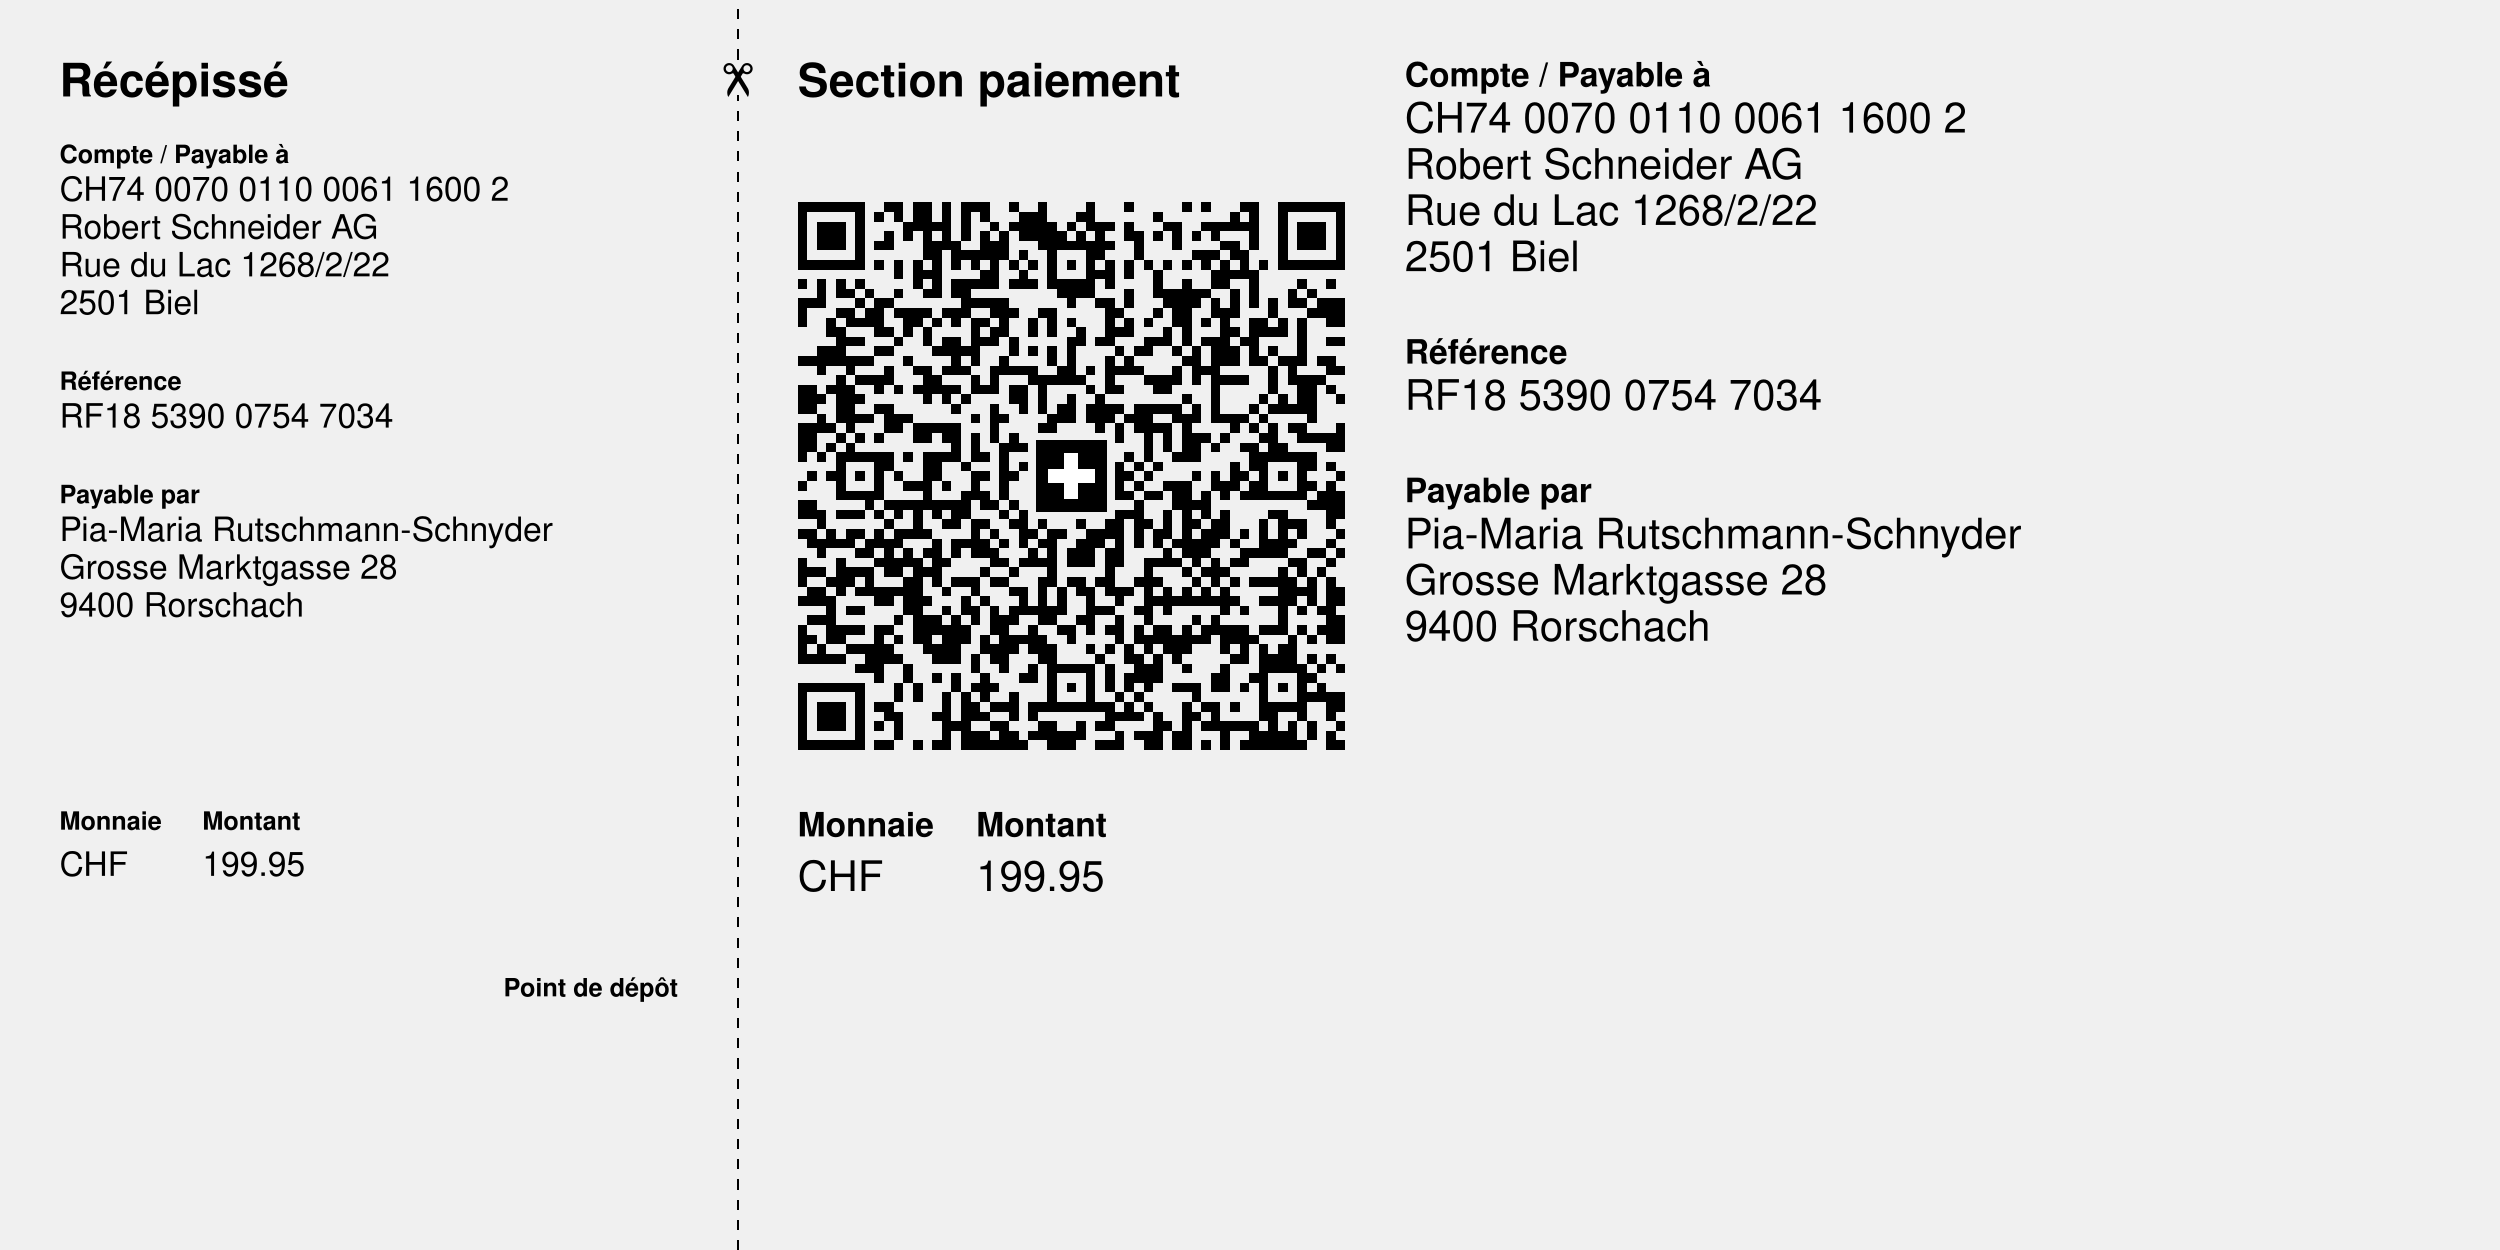
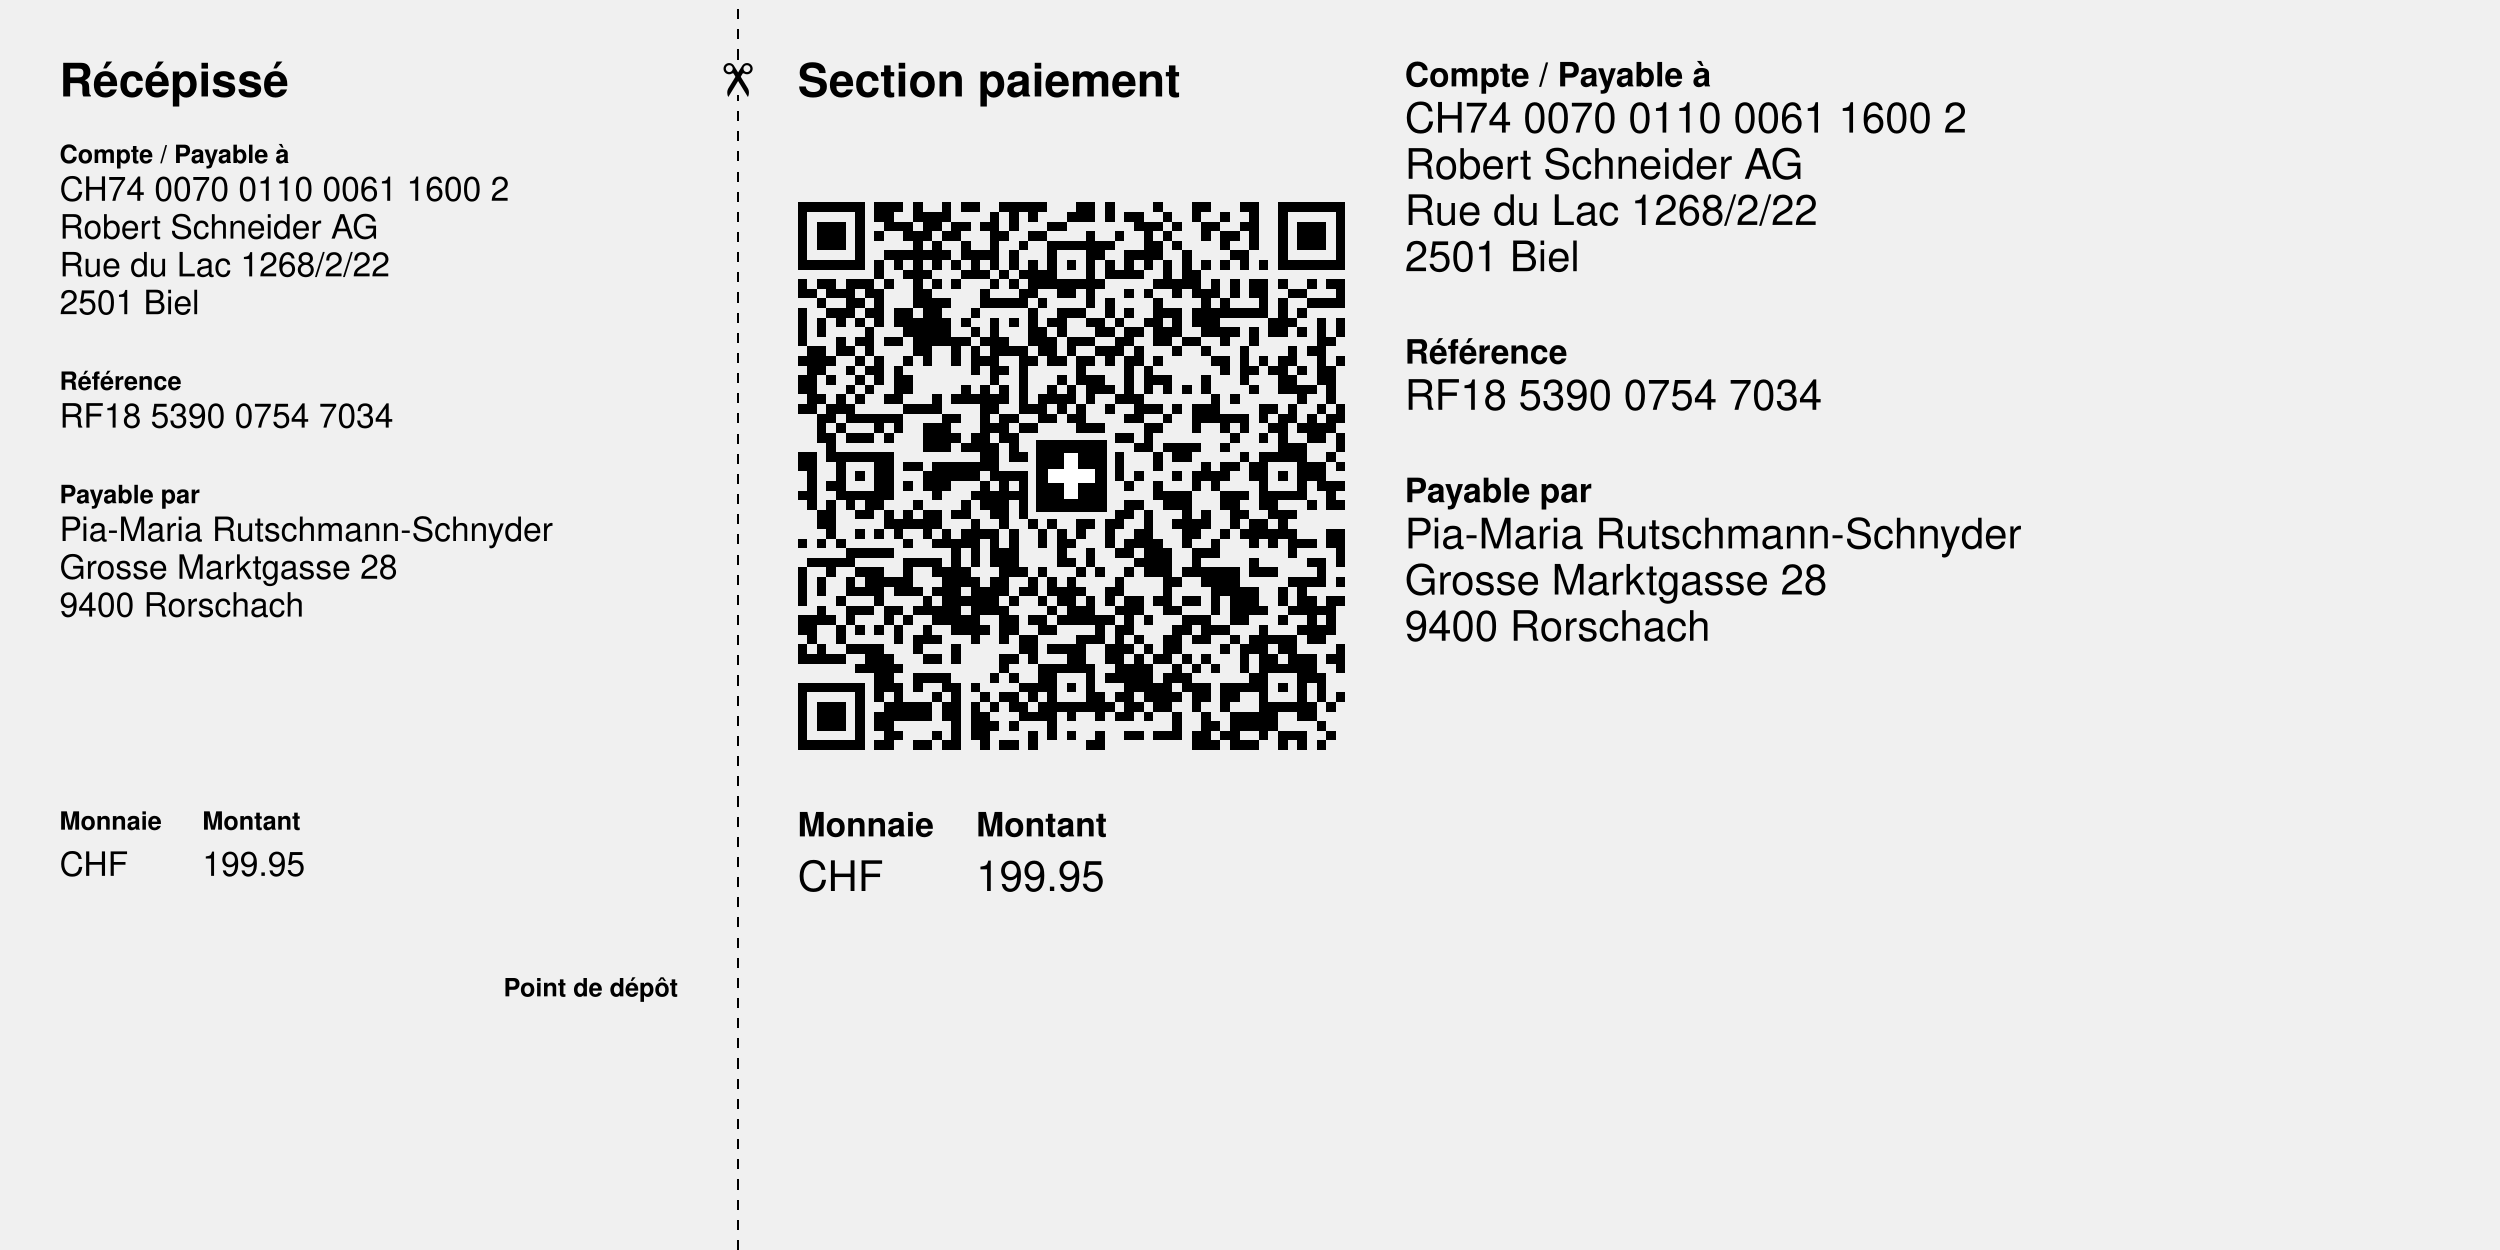
<svg xmlns="http://www.w3.org/2000/svg" width="210mm" height="105mm" version="1.1" viewBox="0 0 595.276 297.638">
  <g font-family="Helvetica,Arial,&quot;Liberation Sans&quot;" transform="translate(0 297.638)">
    <g transform="translate(189.921 0)">
      <text x="0" y="-274.665" font-size="11" font-weight="bold">Section paiement</text>
    </g>
    <g transform="translate(189.921 -119.055) scale(2.288)">
-       <path fill="#000000" shape-rendering="crispEdges" d="M0,-57h7v1h-7zm9,0h2v1h-2zm3,0h2v3h-2zm3,0h1v5h-1zm2,0h1v4h-1zm1,0h2v1h-2z m4,0h1v1h-1zm3,0h1v5h-1zm5,0h1v3h-1zm4,0h1v1h-1zm6,0h1v1h-1zm2,0h1v1h-1z m4,0h2v1h-2zm4,0h7v1h-7zm-50,1h1v6h-1zm6,0h1v6h-1zm2,0h1v1h-1zm2,0h1v1h-1z m9,0h1v1h-1zm4,0h2v3h-2zm6,0h1v1h-1zm8,0h1v1h-1zm8,0h1v2h-1zm2,0h1v4h-1z m3,0h1v6h-1zm6,0h1v6h-1zm-54,1h3v3h-3zm9,0h1v2h-1zm3,0h1v1h-1zm6,0h1v1h-1z m2,0h1v1h-1zm4,0h1v7h-1zm2,0h1v1h-1zm3,0h1v4h-1zm1,0h1v1h-1zm2,0h1v2h-1z m4,0h2v1h-2zm4,0h3v1h-3zm4,0h1v1h-1zm6,0h3v3h-3zm-43,1h1v2h-1zm4,0h1v3h-1z m6,0h1v3h-1zm2,0h1v3h-1zm6,0h1v2h-1zm2,0h1v2h-1zm6,0h1v3h-1zm2,0h1v1h-1z m2,0h1v2h-1zm2,0h1v1h-1zm2,0h1v1h-1zm-35,1h1v1h-1zm6,0h1v6h-1zm2,0h1v3h-1z m4,0h1v5h-1zm8,0h1v1h-1zm2,0h1v6h-1zm2,0h1v1h-1zm12,0h2v1h-2zm-27,1h2v1h-2z m6,0h1v1h-1zm18,0h3v1h-3zm4,0h2v1h-2zm-44,1h5v1h-5zm7,0h1v1h-1zm2,0h1v2h-1z m2,0h1v3h-1zm6,0h1v1h-1zm4,0h1v1h-1zm2,0h1v1h-1zm4,0h1v1h-1zm4,0h1v3h-1z m2,0h1v2h-1zm2,0h1v1h-1zm2,0h1v1h-1zm2,0h1v1h-1zm2,0h1v1h-1zm2,0h1v3h-1z m2,0h1v2h-1zm2,0h1v1h-1zm3,0h5v1h-5zm-38,1h1v1h-1zm6,0h1v2h-1zm4,0h1v2h-1z m8,0h1v1h-1zm6,0h1v3h-1zm6,0h1v2h-1zm2,0h1v1h-1zm2,0h1v4h-1zm-47,1h1v1h-1z m2,0h1v3h-1zm2,0h1v2h-1zm2,0h1v1h-1zm10,0h2v2h-2zm2,0h1v1h-1zm4,0h1v1h-1z m2,0h1v1h-1zm3,0h3v2h-3zm13,0h1v7h-1zm12,0h1v1h-1zm3,0h1v1h-1zm-50,1h1v1h-1z m2,0h1v1h-1zm3,0h1v1h-1zm3,0h1v1h-1zm21,0h1v2h-1zm4,0h2v2h-2zm3,0h2v1h-2z m4,0h1v3h-1zm6,0h1v2h-1zm2,0h1v1h-1zm-53,1h1v3h-1zm1,0h1v1h-1zm5,0h1v1h-1z m2,0h1v4h-1zm1,0h1v1h-1zm8,0h5v1h-5zm11,0h1v1h-1zm3,0h2v1h-2zm10,0h1v1h-1z m2,0h1v2h-1zm6,0h1v2h-1zm3,0h1v1h-1zm2,0h3v2h-3zm-50,1h2v1h-2zm3,0h1v2h-1z m3,0h4v1h-4zm5,0h3v1h-3zm5,0h3v1h-3zm5,0h2v1h-2zm7,0h1v4h-1zm1,0h1v1h-1z m4,0h1v1h-1zm2,0h1v2h-1zm5,0h1v6h-1zm9,0h1v1h-1zm-50,1h1v2h-1zm2,0h2v1h-2z m6,0h2v1h-2zm3,0h1v1h-1zm2,0h1v1h-1zm2,0h1v5h-1zm1,0h1v1h-1zm2,0h1v2h-1z m3,0h1v2h-1zm2,0h1v2h-1zm2,0h1v1h-1zm6,0h1v2h-1zm2,0h1v1h-1zm6,0h1v1h-1z m5,0h1v5h-1zm1,0h1v2h-1zm2,0h1v2h-1zm2,0h1v5h-1zm3,0h2v1h-2zm-51,1h1v4h-1z m5,0h1v1h-1zm2,0h1v1h-1zm2,0h1v2h-1zm7,0h1v2h-1zm9,0h1v2h-1zm4,0h1v1h-1z m5,0h1v2h-1zm7,0h1v1h-1zm4,0h1v1h-1zm-44,1h2v1h-2zm5,0h1v1h-1zm5,0h2v2h-2z m4,0h1v1h-1zm3,0h1v2h-1zm6,0h1v5h-1zm3,0h1v1h-1zm5,0h2v1h-2zm6,0h2v1h-2z m4,0h1v1h-1zm9,0h2v1h-2zm-53,1h2v2h-2zm6,0h2v1h-2zm6,0h1v1h-1zm3,0h1v1h-1z m7,0h1v1h-1zm2,0h1v2h-1zm7,0h1v1h-1zm2,0h2v1h-2zm4,0h1v1h-1zm2,0h1v4h-1z m2,0h1v8h-1zm2,0h1v2h-1zm4,0h1v1h-1zm-49,1h2v1h-2zm5,0h3v1h-3zm6,0h1v1h-1z m5,0h1v2h-1zm5,0h1v2h-1zm11,0h1v4h-1zm2,0h1v2h-1zm6,0h1v1h-1zm8,0h1v1h-1z m2,0h2v1h-2zm4,0h2v1h-2zm-52,1h1v1h-1zm3,0h1v1h-1zm4,0h1v2h-1zm3,0h2v1h-2z m3,0h1v1h-1zm2,0h1v1h-1zm3,0h1v3h-1zm2,0h3v1h-3zm5,0h1v2h-1zm3,0h1v1h-1z m3,0h1v1h-1zm2,0h1v1h-1zm4,0h1v2h-1zm3,0h1v1h-1zm7,0h1v3h-1zm2,0h1v2h-1z m4,0h2v1h-2zm-51,1h1v5h-1zm2,0h3v1h-3zm7,0h2v2h-2zm5,0h1v2h-1zm6,0h3v1h-3z m5,0h1v1h-1zm7,0h3v1h-3zm8,0h3v1h-3zm8,0h2v4h-2zm2,0h1v1h-1zm-54,1h2v3h-2z m3,0h1v1h-1zm2,0h1v5h-1zm3,0h1v1h-1zm2,0h1v1h-1zm2,0h1v1h-1zm3,0h2v1h-2z m4,0h1v1h-1zm3,0h2v2h-2zm3,0h1v3h-1zm5,0h1v1h-1zm3,0h1v1h-1zm4,0h2v1h-2z m18,0h1v1h-1zm-53,1h1v1h-1zm4,0h1v1h-1zm7,0h1v1h-1zm2,0h1v1h-1zm2,0h1v1h-1z m11,0h1v3h-1zm3,0h1v4h-1zm9,0h1v1h-1zm8,0h1v1h-1zm2,0h1v2h-1zm6,0h1v1h-1z m-48,1h2v1h-2zm8,0h1v1h-1zm4,0h1v4h-1zm3,0h1v1h-1zm4,0h1v2h-1zm3,0h1v2h-1z m2,0h2v1h-2zm3,0h2v3h-2zm2,0h3v1h-3zm4,0h1v2h-1zm6,0h1v1h-1zm2,0h1v1h-1z m2,0h1v1h-1zm-49,1h1v2h-1zm4,0h2v1h-2zm3,0h2v2h-2zm2,0h1v1h-1zm7,0h1v1h-1z m3,0h1v1h-1zm5,0h1v2h-1zm6,0h1v1h-1zm2,0h1v1h-1zm5,0h2v1h-2zm5,0h3v1h-3z m4,0h1v1h-1zm5,0h1v1h-1zm-53,1h2v3h-2zm3,0h1v1h-1zm9,0h5v1h-5zm13,0h1v1h-1z m8,0h1v2h-1zm4,0h2v1h-2zm3,0h1v4h-1zm5,0h1v1h-1zm2,0h1v1h-1zm2,0h1v4h-1z m2,0h2v1h-2zm5,0h1v3h-1zm-52,1h1v1h-1zm2,0h1v1h-1zm2,0h1v1h-1zm4,0h2v1h-2z m3,0h2v1h-2zm3,0h1v3h-1zm4,0h1v2h-1zm14,0h1v3h-1zm2,0h1v2h-1zm3,0h1v3h-1z m1,0h1v1h-1zm2,0h1v1h-1zm4,0h1v1h-1zm4,0h4v1h-4zm-49,1h1v1h-1zm2,0h1v2h-1z m11,0h1v2h-1zm5,0h1v6h-1zm2,0h1v1h-1zm20,0h1v1h-1zm3,0h2v1h-2zm4,0h1v2h-1z m5,0h1v1h-1zm-55,1h1v1h-1zm2,0h1v1h-1zm2,0h1v5h-1zm2,0h4v1h-4zm5,0h1v1h-1z m2,0h2v3h-2zm2,0h1v1h-1zm4,0h1v1h-1zm15,0h1v1h-1zm5,0h1v1h-1zm8,0h2v2h-2z m4,0h3v1h-3zm-43,1h1v4h-1zm1,0h1v1h-1zm8,0h1v1h-1zm6,0h1v1h-1zm10,0h1v4h-1z m2,0h1v1h-1zm2,0h1v1h-1zm8,0h1v3h-1zm7,0h1v4h-1zm1,0h1v1h-1zm2,0h1v1h-1z m-54,1h1v1h-1zm2,0h1v1h-1zm3,0h1v1h-1zm4,0h1v1h-1zm8,0h1v3h-1zm1,0h1v1h-1z m3,0h1v1h-1zm12,0h1v1h-1zm2,0h1v1h-1zm5,0h1v1h-1zm2,0h1v2h-1zm3,0h1v1h-1z m2,0h1v3h-1zm2,0h1v1h-1zm6,0h1v1h-1zm-56,1h1v1h-1zm11,0h3v1h-3zm4,0h1v1h-1z m20,0h1v1h-1zm3,0h3v1h-3zm6,0h1v2h-1zm3,0h1v2h-1zm6,0h1v1h-1zm2,0h1v5h-1z m-50,1h3v1h-3zm8,0h1v2h-1zm4,0h1v3h-1zm2,0h1v2h-1zm15,0h1v1h-1zm2,0h2v1h-2z m3,0h2v2h-2zm3,0h1v3h-1zm4,0h1v1h-1zm3,0h3v1h-3zm5,0h1v2h-1zm2,0h1v3h-1z m-56,1h2v2h-2zm7,0h1v1h-1zm2,0h4v1h-4zm5,0h3v1h-3zm6,0h1v1h-1zm2,0h1v1h-1z m13,0h1v5h-1zm6,0h1v1h-1zm12,0h1v1h-1zm-51,1h1v2h-1zm2,0h3v1h-3zm4,0h1v1h-1z m2,0h1v1h-1zm2,0h1v3h-1zm2,0h1v1h-1zm2,0h1v2h-1zm5,0h1v1h-1zm2,0h1v4h-1z m10,0h1v6h-1zm1,0h1v1h-1zm4,0h1v3h-1zm2,0h1v5h-1zm4,0h1v3h-1zm5,0h2v1h-2z m-40,1h1v1h-1zm6,0h1v1h-1zm3,0h1v4h-1zm1,0h1v1h-1zm3,0h1v1h-1zm3,0h1v1h-1z m4,0h1v1h-1zm3,0h1v2h-1zm4,0h1v1h-1zm5,0h1v1h-1zm2,0h1v3h-1zm5,0h1v4h-1z m2,0h1v4h-1zm1,0h2v1h-2zm-51,1h2v1h-2zm3,0h1v2h-1zm2,0h2v1h-2zm3,0h1v2h-1z m2,0h2v1h-2zm3,0h1v1h-1zm7,0h1v1h-1zm4,0h1v1h-1zm2,0h1v6h-1zm1,0h1v1h-1z m3,0h2v2h-2zm7,0h1v2h-1zm5,0h1v3h-1zm4,0h1v1h-1zm6,0h1v1h-1zm4,0h1v1h-1z m-55,1h2v1h-2zm3,0h2v1h-2zm3,0h1v2h-1zm2,0h1v4h-1zm1,0h1v1h-1zm4,0h1v5h-1z m2,0h2v1h-2zm3,0h1v2h-1zm2,0h1v1h-1zm4,0h1v1h-1zm4,0h1v3h-1zm10,0h1v1h-1z m2,0h1v3h-1zm4,0h1v1h-1zm4,0h1v2h-1zm2,0h1v1h-1zm4,0h1v1h-1zm-53,1h1v1h-1z m4,0h1v1h-1zm5,0h1v2h-1zm2,0h1v1h-1zm3,0h1v1h-1zm4,0h1v2h-1zm4,0h1v2h-1z m4,0h1v2h-1zm2,0h1v2h-1zm2,0h1v5h-1zm6,0h1v2h-1zm8,0h2v1h-2zm7,0h2v1h-2z m3,0h1v1h-1zm-56,1h1v3h-1zm4,0h1v4h-1zm4,0h1v1h-1zm2,0h1v2h-1zm2,0h1v9h-1z m3,0h1v1h-1zm6,0h1v1h-1zm2,0h1v1h-1zm2,0h1v1h-1zm11,0h1v7h-1zm1,0h1v1h-1z m2,0h1v1h-1zm4,0h1v3h-1zm2,0h2v1h-2zm6,0h2v1h-2zm4,0h1v1h-1zm-54,1h2v1h-2z m4,0h3v1h-3zm8,0h1v1h-1zm6,0h1v1h-1zm3,0h1v1h-1zm18,0h1v1h-1zm2,0h1v1h-1z m2,0h1v1h-1zm6,0h1v7h-1zm2,0h1v1h-1zm2,0h1v1h-1zm-51,1h1v1h-1zm2,0h1v1h-1z m2,0h1v2h-1zm4,0h1v4h-1zm5,0h3v1h-3zm4,0h2v1h-2zm5,0h1v5h-1zm3,0h2v1h-2z m3,0h1v1h-1zm4,0h1v1h-1zm2,0h1v1h-1zm4,0h1v1h-1zm4,0h1v1h-1zm2,0h3v1h-3z m4,0h1v3h-1zm2,0h1v3h-1zm2,0h1v7h-1zm-54,1h2v2h-2zm5,0h1v1h-1zm2,0h2v2h-2z m2,0h1v1h-1zm5,0h1v1h-1zm3,0h1v1h-1zm4,0h2v1h-2zm5,0h1v3h-1zm2,0h2v1h-2z m4,0h2v1h-2zm5,0h1v3h-1zm2,0h1v2h-1zm2,0h1v2h-1zm2,0h1v3h-1zm8,0h1v1h-1z m4,0h1v2h-1zm-56,1h1v1h-1zm3,0h1v5h-1zm10,0h1v1h-1zm4,0h1v2h-1zm2,0h1v1h-1z m4,0h1v2h-1zm7,0h1v4h-1zm3,0h1v1h-1zm4,0h1v1h-1zm2,0h1v1h-1zm2,0h1v1h-1z m2,0h1v1h-1zm2,0h1v1h-1zm3,0h2v1h-2zm-43,1h2v1h-2zm10,0h1v1h-1zm3,0h1v2h-1z m2,0h1v3h-1zm2,0h1v2h-1zm2,0h1v1h-1zm2,0h1v2h-1zm5,0h2v1h-2zm4,0h1v1h-1z m11,0h1v1h-1zm6,0h1v1h-1zm2,0h1v1h-1zm-53,1h2v1h-2zm9,0h1v1h-1zm3,0h2v2h-2z m3,0h1v5h-1zm5,0h1v6h-1zm8,0h1v1h-1zm4,0h1v3h-1zm8,0h1v1h-1zm2,0h1v2h-1z m13,0h1v3h-1zm-56,1h1v4h-1zm4,0h3v1h-3zm4,0h1v6h-1zm1,0h1v1h-1zm6,0h1v4h-1z m2,0h1v2h-1zm7,0h1v3h-1zm3,0h2v1h-2zm5,0h1v1h-1zm3,0h1v2h-1zm2,0h2v2h-2z m3,0h1v3h-1zm2,0h1v2h-1zm2,0h3v2h-3zm4,0h2v1h-2zm4,0h1v1h-1zm2,0h1v1h-1z m-53,1h1v1h-1zm3,0h1v1h-1zm6,0h1v1h-1zm3,0h1v2h-1zm6,0h1v2h-1zm3,0h2v1h-2z m3,0h1v3h-1zm3,0h1v1h-1zm8,0h1v2h-1zm3,0h1v3h-1zm2,0h1v1h-1zm6,0h1v1h-1z m4,0h1v4h-1zm2,0h1v1h-1zm-51,1h1v2h-1zm3,0h3v1h-3zm4,0h1v2h-1zm5,0h1v2h-1z m6,0h1v2h-1zm2,0h1v1h-1zm4,0h1v7h-1zm4,0h1v1h-1zm2,0h1v1h-1zm2,0h1v2h-1z m4,0h1v1h-1zm6,0h1v1h-1zm2,0h1v2h-1zm2,0h1v8h-1zm2,0h1v3h-1zm-49,1h1v1h-1z m2,0h2v1h-2zm4,0h1v2h-1zm3,0h1v1h-1zm8,0h1v2h-1zm13,0h1v1h-1zm4,0h1v3h-1z m2,0h1v3h-1zm8,0h1v1h-1zm4,0h1v2h-1zm4,0h1v1h-1zm2,0h1v1h-1zm-49,1h1v1h-1z m5,0h1v2h-1zm13,0h1v2h-1zm3,0h4v1h-4zm5,0h1v3h-1zm4,0h1v3h-1zm4,0h1v1h-1z m4,0h1v3h-1zm8,0h1v6h-1zm2,0h1v1h-1zm2,0h1v1h-1zm-42,1h1v1h-1zm2,0h1v2h-1z m3,0h1v3h-1zm4,0h1v1h-1zm7,0h1v4h-1zm4,0h1v2h-1zm9,0h1v2h-1zm4,0h1v1h-1z m6,0h1v1h-1zm-53,1h7v1h-7zm10,0h1v2h-1zm2,0h1v2h-1zm6,0h1v1h-1zm2,0h1v1h-1z m8,0h1v1h-1zm11,0h3v1h-3zm7,0h1v1h-1zm4,0h1v1h-1zm4,0h1v2h-1zm-54,1h1v6h-1z m6,0h1v6h-1zm9,0h1v6h-1zm2,0h1v6h-1zm5,0h1v3h-1zm11,0h1v1h-1zm2,0h1v1h-1z m6,0h1v1h-1zm12,0h1v1h-1zm2,0h2v2h-2zm-53,1h3v3h-3zm6,0h2v1h-2zm10,0h1v2h-1z m2,0h2v1h-2zm4,0h2v1h-2zm3,0h3v1h-3zm4,0h2v1h-2zm3,0h1v2h-1zm2,0h1v1h-1z m4,0h1v5h-1zm2,0h2v1h-2zm3,0h1v1h-1zm4,0h1v5h-1zm1,0h2v1h-2zm-41,1h2v1h-2z m5,0h1v1h-1zm5,0h1v1h-1zm5,0h1v1h-1zm8,0h2v1h-2zm3,0h1v1h-1zm2,0h1v4h-1z m4,0h1v1h-1zm2,0h1v2h-1zm12,0h1v1h-1zm-47,1h1v1h-1zm2,0h1v2h-1zm6,0h1v1h-1z m4,0h2v1h-2zm5,0h2v2h-2zm4,0h1v2h-1zm2,0h2v1h-2zm7,0h1v1h-1zm4,0h1v1h-1z m2,0h4v1h-4zm7,0h1v3h-1zm2,0h1v2h-1zm3,0h1v1h-1zm-38,1h2v2h-2zm3,0h2v2h-2z m3,0h1v1h-1zm3,0h2v2h-2zm6,0h1v2h-1zm2,0h2v1h-2zm4,0h1v2h-1zm5,0h1v2h-1z m3,0h2v2h-2zm3,0h1v2h-1zm5,0h1v2h-1zm-54,1h5v1h-5zm7,0h2v1h-2zm4,0h1v1h-1z m2,0h1v1h-1zm6,0h1v1h-1zm3,0h1v1h-1zm3,0h1v1h-1zm5,0h2v1h-2zm5,0h1v1h-1z m6,0h1v1h-1zm4,0h1v1h-1zm6,0h1v1h-1zm4,0h1v1h-1z" />
+       <path fill="#000000" shape-rendering="crispEdges" d="M0,-57h7v1h-7zm8,0h2v2h-2zm2,0h1v1h-1zm2,0h1v2h-1zm3,0h1v2h-1zm2,0h2v1h-2z m4,0h5v1h-5zm8,0h2v2h-2zm3,0h1v2h-1zm5,0h1v1h-1zm4,0h2v1h-2zm5,0h2v1h-2z m4,0h7v1h-7zm-50,1h1v6h-1zm6,0h1v6h-1zm7,0h2v2h-2zm7,0h1v6h-1zm2,0h1v2h-1z m2,0h1v1h-1zm4,0h1v1h-1zm6,0h2v1h-2zm4,0h1v1h-1zm3,0h1v1h-1zm3,0h1v1h-1z m3,0h1v4h-1zm3,0h1v6h-1zm6,0h1v6h-1zm-54,1h3v3h-3zm7,0h3v1h-3zm7,0h2v1h-2z m3,0h1v1h-1zm7,0h2v1h-2zm9,0h3v1h-3zm4,0h1v1h-1zm3,0h2v1h-2zm4,0h1v1h-1z m6,0h3v3h-3zm-44,1h1v1h-1zm3,0h3v1h-3zm4,0h2v1h-2zm6,0h1v1h-1zm3,0h2v1h-2z m6,0h1v8h-1zm3,0h1v1h-1zm3,0h1v4h-1zm2,0h1v1h-1zm4,0h1v1h-1zm2,0h2v1h-2z m-32,1h1v7h-1zm2,0h1v3h-1zm3,0h1v2h-1zm6,0h1v1h-1zm3,0h1v5h-1zm1,0h3v1h-3z m4,0h2v1h-2zm6,0h1v2h-1zm2,0h1v1h-1zm5,0h1v1h-1zm-35,1h3v1h-3zm4,0h1v1h-1z m2,0h1v1h-1zm3,0h1v3h-1zm1,0h1v1h-1zm3,0h1v2h-1zm9,0h1v1h-1zm3,0h1v3h-1z m1,0h1v1h-1zm5,0h1v4h-1zm5,0h2v1h-2zm-44,1h5v1h-5zm7,0h1v2h-1zm2,0h1v1h-1z m6,0h1v1h-1zm8,0h1v4h-1zm4,0h1v1h-1zm4,0h1v2h-1zm6,0h1v3h-1zm4,0h1v1h-1z m2,0h1v1h-1zm2,0h1v1h-1zm2,0h1v1h-1zm3,0h5v1h-5zm-40,1h1v1h-1zm2,0h1v1h-1z m4,0h1v1h-1zm2,0h1v1h-1zm2,0h1v1h-1zm2,0h1v1h-1zm2,0h1v2h-1zm8,0h1v1h-1z m2,0h1v1h-1zm6,0h1v3h-1zm-41,1h1v2h-1zm2,0h2v1h-2zm3,0h1v4h-1zm1,0h2v1h-2z m3,0h1v1h-1zm5,0h1v1h-1zm2,0h1v1h-1zm4,0h1v1h-1zm2,0h1v1h-1zm5,0h2v2h-2z m2,0h1v1h-1zm2,0h1v1h-1zm6,0h1v1h-1zm2,0h1v2h-1zm4,0h1v2h-1zm2,0h1v2h-1z m2,0h2v2h-2zm3,0h1v1h-1zm3,0h1v1h-1zm2,0h2v1h-2zm-54,1h1v1h-1zm2,0h2v1h-2z m4,0h2v1h-2zm6,0h1v8h-1zm6,0h1v2h-1zm4,0h1v2h-1zm11,0h1v1h-1zm2,0h1v1h-1z m6,0h1v5h-1zm9,0h2v1h-2zm5,0h1v2h-1zm-54,1h1v1h-1zm4,0h1v1h-1zm2,0h1v3h-1z m6,0h1v5h-1zm1,0h1v1h-1zm5,0h3v1h-3zm5,0h1v1h-1zm7,0h1v2h-1zm5,0h1v5h-1z m7,0h1v2h-1zm4,0h1v2h-1zm2,0h1v4h-1zm3,0h3v1h-3zm-53,1h1v4h-1zm3,0h2v1h-2z m4,0h1v1h-1zm3,0h2v2h-2zm8,0h1v1h-1zm6,0h1v4h-1zm3,0h3v1h-3zm7,0h1v1h-1z m4,0h2v1h-2zm3,0h1v2h-1zm2,0h1v3h-1zm2,0h3v1h-3zm7,0h1v1h-1zm-50,1h1v2h-1z m2,0h1v1h-1zm2,0h1v1h-1zm6,0h1v4h-1zm3,0h1v3h-1zm2,0h1v1h-1zm3,0h1v7h-1z m2,0h1v1h-1zm4,0h2v1h-2zm4,0h2v1h-2zm3,0h1v1h-1zm3,0h1v1h-1zm3,0h1v2h-1z m10,0h1v2h-1zm2,0h1v1h-1zm3,0h1v7h-1zm2,0h1v2h-1zm-49,1h1v3h-1zm4,0h1v1h-1z m7,0h1v1h-1zm7,0h1v3h-1zm2,0h1v1h-1zm4,0h2v1h-2zm3,0h2v1h-2zm4,0h1v2h-1z m6,0h2v1h-2zm3,0h1v2h-1zm5,0h1v1h-1zm-48,1h1v2h-1zm2,0h1v1h-1zm3,0h2v1h-2z m7,0h1v3h-1zm1,0h1v1h-1zm2,0h1v1h-1zm2,0h1v2h-1zm5,0h1v3h-1zm2,0h3v1h-3z m5,0h2v1h-2zm7,0h2v1h-2zm4,0h1v1h-1zm11,0h1v1h-1zm-54,1h1v7h-1zm1,0h1v3h-1z m3,0h1v1h-1zm13,0h1v3h-1zm4,0h2v1h-2zm6,0h1v1h-1zm3,0h3v1h-3zm4,0h1v2h-1z m4,0h1v1h-1zm3,0h1v1h-1zm4,0h1v4h-1zm5,0h1v2h-1zm2,0h1v1h-1zm-53,1h1v1h-1z m3,0h1v1h-1zm3,0h1v1h-1zm2,0h1v3h-1zm3,0h1v1h-1zm8,0h1v1h-1zm4,0h1v6h-1z m1,0h1v1h-1zm3,0h1v1h-1zm2,0h1v3h-1zm1,0h1v1h-1zm2,0h1v1h-1zm2,0h1v5h-1z m3,0h1v1h-1zm6,0h2v1h-2zm5,0h1v1h-1zm2,0h1v4h-1zm6,0h1v1h-1zm-51,1h1v1h-1z m2,0h1v1h-1zm3,0h1v4h-1zm11,0h1v1h-1zm15,0h1v3h-1zm8,0h1v1h-1zm3,0h1v1h-1z m2,0h1v1h-1zm3,0h1v1h-1zm3,0h1v4h-1zm-55,1h1v2h-1zm3,0h1v1h-1zm3,0h1v1h-1z m5,0h1v2h-1zm16,0h1v1h-1zm3,0h2v2h-2zm7,0h2v1h-2zm5,0h1v2h-1zm9,0h1v2h-1z m-46,1h1v1h-1zm2,0h1v1h-1zm10,0h1v2h-1zm2,0h1v9h-1zm2,0h1v2h-1zm5,0h1v2h-1z m2,0h1v2h-1zm4,0h1v1h-1zm6,0h1v1h-1zm2,0h1v1h-1zm7,0h1v1h-1zm5,0h2v1h-2z m-50,1h1v1h-1zm2,0h1v2h-1zm2,0h1v1h-1zm3,0h1v1h-1zm5,0h1v2h-1zm2,0h1v1h-1z m2,0h1v1h-1zm2,0h1v2h-1zm5,0h1v3h-1zm2,0h1v2h-1zm3,0h1v1h-1zm3,0h1v1h-1z m2,0h1v3h-1zm8,0h1v3h-1zm2,0h1v1h-1zm7,0h1v1h-1zm-52,1h1v1h-1zm3,0h1v2h-1z m2,0h1v2h-1zm6,0h3v1h-3zm13,0h1v1h-1zm5,0h1v3h-1zm3,0h1v1h-1zm4,0h2v1h-2z m3,0h1v1h-1zm2,0h2v2h-2zm7,0h2v1h-2zm3,0h1v2h-1zm3,0h1v1h-1zm2,0h1v2h-1z m-54,1h1v3h-1zm4,0h5v1h-5zm9,0h1v4h-1zm1,0h1v1h-1zm5,0h1v3h-1zm1,0h1v1h-1z m4,0h1v1h-1zm2,0h1v1h-1zm6,0h1v1h-1zm4,0h1v1h-1zm6,0h3v1h-3zm4,0h1v1h-1z m2,0h1v5h-1zm3,0h1v3h-1zm2,0h1v2h-1zm-51,1h1v1h-1zm4,0h1v1h-1zm2,0h1v1h-1z m3,0h2v3h-2zm7,0h1v1h-1zm3,0h2v1h-2zm7,0h2v1h-2zm6,0h1v3h-1zm1,0h1v1h-1z m4,0h1v1h-1zm3,0h1v1h-1zm2,0h1v1h-1zm3,0h1v1h-1zm3,0h1v1h-1zm2,0h1v2h-1z m-51,1h1v3h-1zm2,0h3v1h-3zm4,0h1v1h-1zm7,0h1v1h-1zm2,0h1v2h-1zm4,0h1v3h-1z m11,0h2v1h-2zm12,0h1v1h-1zm3,0h1v1h-1zm8,0h1v2h-1zm-39,1h1v1h-1zm3,0h1v4h-1z m15,0h1v1h-1zm3,0h4v1h-4zm6,0h1v1h-1zm7,0h2v2h-2zm-51,1h2v2h-2zm4,0h6v1h-6z m19,0h1v1h-1zm10,0h1v3h-1zm4,0h1v2h-1zm2,0h2v1h-2zm7,0h1v1h-1zm2,0h1v6h-1z m1,0h1v1h-1zm6,0h1v1h-1zm-51,1h1v4h-1zm4,0h2v4h-2zm3,0h2v1h-2zm3,0h5v2h-5z m28,0h1v2h-1zm2,0h2v1h-2zm3,0h1v2h-1zm5,0h3v2h-3zm4,0h1v1h-1zm-55,1h1v4h-1z m5,0h1v1h-1zm7,0h1v2h-1zm8,0h1v6h-1zm1,0h2v1h-2zm13,0h1v1h-1zm4,0h1v1h-1z m2,0h1v2h-1zm2,0h2v1h-2zm7,0h1v1h-1zm-47,1h1v1h-1zm8,0h1v1h-1zm3,0h2v1h-2z m5,0h1v3h-1zm4,0h1v4h-1zm11,0h1v1h-1zm3,0h1v2h-1zm6,0h1v1h-1zm9,0h1v2h-1z m2,0h3v1h-3zm-54,1h1v1h-1zm5,0h3v1h-3zm9,0h1v1h-1zm4,0h1v1h-1zm2,0h1v3h-1z m2,0h1v1h-1zm16,0h3v2h-3zm6,0h2v2h-2zm2,0h1v1h-1zm3,0h3v1h-3zm6,0h1v2h-1z m-52,1h1v4h-1zm2,0h1v1h-1zm2,0h2v1h-2zm5,0h1v1h-1zm5,0h1v2h-1zm17,0h2v1h-2z m15,0h1v2h-1zm4,0h1v1h-1zm3,0h1v1h-1zm-54,1h1v2h-1zm4,0h2v1h-2zm3,0h1v2h-1z m2,0h1v2h-1zm2,0h2v2h-2zm3,0h1v1h-1zm17,0h2v1h-2zm3,0h1v7h-1zm4,0h1v4h-1z m2,0h1v2h-1zm3,0h2v1h-2zm5,0h1v3h-1zm1,0h1v1h-1zm-41,1h1v2h-1zm2,0h1v1h-1z m6,0h1v5h-1zm6,0h1v1h-1zm2,0h1v1h-1zm3,0h2v1h-2zm3,0h1v3h-1zm1,0h1v1h-1z m6,0h1v1h-1zm2,0h1v2h-1zm4,0h1v1h-1zm2,0h2v2h-2zm-41,1h1v1h-1zm2,0h1v1h-1z m5,0h1v1h-1zm2,0h1v2h-1zm2,0h1v2h-1zm2,0h2v1h-2zm3,0h1v5h-1zm3,0h1v2h-1z m2,0h1v4h-1zm2,0h1v1h-1zm6,0h1v2h-1zm9,0h1v1h-1zm2,0h1v1h-1zm3,0h1v2h-1z m2,0h1v3h-1zm4,0h2v2h-2zm-55,1h1v1h-1zm2,0h1v1h-1zm2,0h1v1h-1zm7,0h1v1h-1z m3,0h1v1h-1zm2,0h1v10h-1zm4,0h1v3h-1zm8,0h1v1h-1zm6,0h1v2h-1zm3,0h1v4h-1z m6,0h1v2h-1zm4,0h1v1h-1zm5,0h2v1h-2zm-47,1h5v1h-5zm16,0h1v5h-1zm9,0h1v2h-1z m3,0h1v1h-1zm5,0h1v7h-1zm3,0h1v3h-1zm1,0h1v1h-1zm14,0h1v2h-1zm-55,1h5v1h-5z m10,0h4v1h-4zm17,0h1v1h-1zm7,0h1v1h-1zm12,0h1v2h-1zm6,0h2v1h-2zm-53,1h1v4h-1z m3,0h1v1h-1zm3,0h3v1h-3zm5,0h1v3h-1zm3,0h2v1h-2zm3,0h1v2h-1zm6,0h1v1h-1z m2,0h1v1h-1zm4,0h1v1h-1zm2,0h1v1h-1zm3,0h1v1h-1zm6,0h1v1h-1zm2,0h4v2h-4z m6,0h2v1h-2zm6,0h1v2h-1zm-52,1h1v2h-1zm3,0h1v2h-1zm2,0h4v1h-4zm8,0h1v5h-1z m3,0h1v7h-1zm2,0h1v4h-1zm4,0h1v2h-1zm2,0h1v2h-1zm2,0h1v5h-1zm5,0h1v2h-1z m6,0h1v1h-1zm12,0h3v1h-3zm5,0h1v1h-1zm-50,1h3v1h-3zm4,0h1v1h-1zm2,0h1v1h-1z m2,0h1v1h-1zm5,0h1v3h-1zm4,0h1v1h-1zm4,0h1v2h-1zm2,0h1v1h-1zm3,0h1v2h-1z m11,0h5v1h-5zm7,0h1v2h-1zm2,0h1v3h-1zm-48,1h1v1h-1zm4,0h1v1h-1zm5,0h1v2h-1z m4,0h1v1h-1zm5,0h1v1h-1zm3,0h1v1h-1zm5,0h1v3h-1zm4,0h2v2h-2zm3,0h1v1h-1z m3,0h2v1h-2zm3,0h1v2h-1zm2,0h3v2h-3zm8,0h1v5h-1zm2,0h1v4h-1zm1,0h1v1h-1z m-54,1h1v2h-1zm3,0h3v1h-3zm4,0h2v1h-2zm3,0h1v1h-1zm2,0h1v2h-1zm7,0h1v4h-1z m5,0h1v1h-1zm3,0h1v2h-1zm4,0h1v1h-1zm6,0h1v1h-1zm9,0h1v1h-1zm3,0h1v1h-1z m3,0h1v1h-1zm-54,1h2v2h-2zm3,0h1v1h-1zm2,0h1v1h-1zm4,0h1v1h-1zm2,0h1v1h-1z m6,0h1v2h-1zm5,0h1v2h-1zm2,0h2v1h-2zm3,0h1v1h-1zm4,0h1v3h-1zm1,0h1v1h-1z m2,0h1v2h-1zm2,0h1v1h-1zm4,0h3v1h-3zm5,0h2v1h-2zm5,0h1v1h-1zm-46,1h1v2h-1z m2,0h1v1h-1zm2,0h1v1h-1zm2,0h1v2h-1zm3,0h1v2h-1zm6,0h1v1h-1zm6,0h2v1h-2z m8,0h1v6h-1zm6,0h1v3h-1zm1,0h1v1h-1zm2,0h3v1h-3zm6,0h1v12h-1zm4,0h1v1h-1z m2,0h1v2h-1zm-53,1h1v1h-1zm11,0h1v2h-1zm2,0h1v1h-1zm9,0h2v2h-2zm6,0h1v4h-1z m1,0h1v1h-1zm5,0h1v1h-1zm3,0h1v3h-1zm3,0h2v1h-2zm4,0h1v1h-1zm2,0h1v2h-1z m2,0h3v1h-3zm-49,1h1v2h-1zm2,0h1v2h-1zm3,0h4v1h-4zm11,0h1v2h-1zm10,0h3v1h-3z m6,0h1v2h-1zm2,0h1v1h-1zm2,0h1v1h-1zm8,0h1v1h-1zm2,0h1v3h-1zm4,0h2v1h-2z m6,0h1v3h-1zm-55,1h1v1h-1zm2,0h2v1h-2zm4,0h3v2h-3zm6,0h2v1h-2zm8,0h2v1h-2z m3,0h1v1h-1zm4,0h1v2h-1zm7,0h1v4h-1zm2,0h1v1h-1zm3,0h1v1h-1zm2,0h1v1h-1z m7,0h1v2h-1zm2,0h3v2h-3zm4,0h1v1h-1zm-49,1h1v1h-1zm4,0h1v1h-1zm11,0h1v1h-1z m4,0h2v3h-2zm2,0h1v1h-1zm3,0h1v5h-1zm4,0h1v6h-1zm2,0h1v4h-1zm3,0h1v2h-1z m2,0h1v1h-1zm2,0h1v1h-1zm7,0h1v1h-1zm-42,1h2v2h-2zm4,0h4v1h-4zm8,0h1v1h-1z m2,0h1v1h-1zm10,0h1v1h-1zm6,0h1v4h-1zm2,0h1v2h-1zm7,0h1v2h-1zm5,0h1v5h-1z m1,0h2v1h-2zm-53,1h7v1h-7zm10,0h1v4h-1zm2,0h1v1h-1zm3,0h2v1h-2zm3,0h1v1h-1z m5,0h2v1h-2zm5,0h1v1h-1zm9,0h1v3h-1zm4,0h2v2h-2zm3,0h2v2h-2zm2,0h1v1h-1z m4,0h1v1h-1zm4,0h1v2h-1zm-54,1h1v6h-1zm6,0h1v6h-1zm2,0h1v1h-1zm6,0h1v1h-1z m2,0h1v6h-1zm3,0h1v1h-1zm2,0h2v1h-2zm3,0h1v1h-1zm2,0h1v5h-1zm5,0h1v3h-1z m2,0h1v1h-1zm6,0h1v1h-1zm17,0h1v1h-1zm-54,1h3v3h-3zm7,0h1v5h-1zm2,0h3v2h-3z m4,0h1v2h-1zm3,0h1v4h-1zm2,0h1v1h-1zm2,0h2v1h-2zm3,0h1v2h-1zm2,0h3v1h-3z m5,0h1v1h-1zm3,0h1v1h-1zm6,0h1v1h-1zm3,0h1v1h-1zm5,0h3v1h-3zm4,0h1v2h-1z m2,0h1v1h-1zm-47,1h1v2h-1zm11,0h1v4h-1zm4,0h2v1h-2zm5,0h1v1h-1zm5,0h1v1h-1z m3,0h1v1h-1zm3,0h1v3h-1zm3,0h1v4h-1zm3,0h3v2h-3zm4,0h1v2h-1zm-29,1h1v1h-1z m2,0h1v1h-1zm21,0h1v1h-1zm11,0h1v1h-1zm-44,1h1v1h-1zm4,0h1v1h-1zm10,0h1v2h-1z m4,0h1v1h-1zm3,0h1v2h-1zm3,0h2v1h-2zm3,0h2v1h-2zm4,0h1v2h-1zm3,0h2v1h-2z m6,0h3v1h-3zm5,0h1v1h-1zm-54,1h5v1h-5zm7,0h1v1h-1zm4,0h2v1h-2zm3,0h1v1h-1z m6,0h2v1h-2zm9,0h1v1h-1zm13,0h1v1h-1zm2,0h3v1h-3zm5,0h1v1h-1zm2,0h1v1h-1z m2,0h1v1h-1z" />
    </g>
    <g transform="translate(189.921 -119.055)">
      <path fill="#000000" shape-rendering="crispEdges" d="M56.693,-73.701h17.008v17.008h-17.008z" />
      <path fill="#FFFFFF" shape-rendering="crispEdges" d="M63.543,-59.685l3.307,0l0,-3.858l3.858,0l0,-3.307l-3.858,0l0,-3.858l-3.307,0l0,3.858l-3.858,0l0,3.307l3.858,0" />
    </g>
    <g transform="translate(189.921 0)">
      <text x="0" y="-98.482" font-size="8" font-weight="bold">Monnaie</text>
      <text x="0" y="-85.482" font-size="10">CHF</text>
      <text x="42.52" y="-98.482" font-size="8" font-weight="bold">Montant</text>
      <text x="42.52" y="-85.482" font-size="10">199.95</text>
    </g>
    <g transform="translate(334.488 0)">
      <text x="0" y="-277.065" font-size="8" font-weight="bold">Compte / Payable à</text>
      <text x="0" y="-266.065" font-size="10">CH74 0070 0110 0061 1600 2</text>
      <text x="0" y="-255.065" font-size="10">Robert Schneider AG</text>
      <text x="0" y="-244.065" font-size="10">Rue du Lac 1268/2/22</text>
      <text x="0" y="-233.065" font-size="10">2501 Biel</text>
      <text x="0" y="-211.065" font-size="8" font-weight="bold">Référence</text>
      <text x="0" y="-200.065" font-size="10">RF18 5390 0754 7034</text>
      <text x="0" y="-178.065" font-size="8" font-weight="bold">Payable par</text>
      <text x="0" y="-167.065" font-size="10">Pia-Maria Rutschmann-Schnyder</text>
      <text x="0" y="-156.065" font-size="10">Grosse Marktgasse 28</text>
      <text x="0" y="-145.065" font-size="10">9400 Rorschach</text>
    </g>
    <g transform="translate(14.173 0)">
      <text x="0" y="-274.665" font-size="11" font-weight="bold">Récépissé</text>
      <text x="0" y="-258.822" font-size="6" font-weight="bold">Compte / Payable à</text>
      <text x="0" y="-249.822" font-size="8">CH74 0070 0110 0061 1600 2</text>
      <text x="0" y="-240.822" font-size="8">Robert Schneider AG</text>
      <text x="0" y="-231.822" font-size="8">Rue du Lac 1268/2/22</text>
      <text x="0" y="-222.822" font-size="8">2501 Biel</text>
      <text x="0" y="-204.822" font-size="6" font-weight="bold">Référence</text>
      <text x="0" y="-195.822" font-size="8">RF18 5390 0754 7034</text>
      <text x="0" y="-177.822" font-size="6" font-weight="bold">Payable par</text>
      <text x="0" y="-168.822" font-size="8">Pia-Maria Rutschmann-Schnyder</text>
      <text x="0" y="-159.822" font-size="8">Grosse Marktgasse 28</text>
      <text x="0" y="-150.822" font-size="8">9400 Rorschach</text>
      <text x="0" y="-100.082" font-size="6" font-weight="bold">Monnaie</text>
      <text x="0" y="-89.082" font-size="8">CHF</text>
      <text x="34.016" y="-100.082" font-size="6" font-weight="bold">Montant</text>
      <text x="34.016" y="-89.082" font-size="8">199.95</text>
      <text x="105.732" y="-60.397" font-size="6" font-weight="bold">Point de dépôt</text>
    </g>
    <path stroke="#000000" stroke-width="0.6" stroke-dasharray="2.4" shape-rendering="crispEdges" fill="none" d="M175.748,0l0,-274.961m0,-8.504l0,-14.173" />
    <g transform="translate(172.687 -274.535) scale(0.006)">
      <path fill="#000000" d="M131.754,-359.388c-33.041,54.539,-52.384,110.154,-52.384,192.144c0,62.702,15.27,120.654,41.122,167.596l567.598,-926.232c10.25,-16.724,34.279,-23.091,63.969,-5.805c33.06,19.242,71.495,30.268,112.507,30.268 c123.676,0,223.937,-100.261,223.937,-223.937c0,-123.676,-100.261,-223.937,-223.937,-223.937c-76.348,0,-143.773,38.208,-184.195,96.548l-548.617,893.353zm728.561,-904.861c75.929,0,137.48,61.551,137.48,137.48 c0,75.929,-61.551,137.48,-137.48,137.48c-75.929,0,-137.48,-61.551,-137.48,-137.48c0,-75.929,61.551,-137.48,137.48,-137.48z" />
    </g>
    <g transform="translate(178.809 -274.535) scale(-0.006 0.006)">
      <path fill="#000000" d="M131.754,-359.388c-33.041,54.539,-52.384,110.154,-52.384,192.144c0,62.702,15.27,120.654,41.122,167.596l567.598,-926.232c10.25,-16.724,34.279,-23.091,63.969,-5.805c33.06,19.242,71.495,30.268,112.507,30.268 c123.676,0,223.937,-100.261,223.937,-223.937c0,-123.676,-100.261,-223.937,-223.937,-223.937c-76.348,0,-143.773,38.208,-184.195,96.548l-548.617,893.353zm728.561,-904.861c75.929,0,137.48,61.551,137.48,137.48 c0,75.929,-61.551,137.48,-137.48,137.48c-75.929,0,-137.48,-61.551,-137.48,-137.48c0,-75.929,61.551,-137.48,137.48,-137.48z" />
    </g>
  </g>
</svg>
